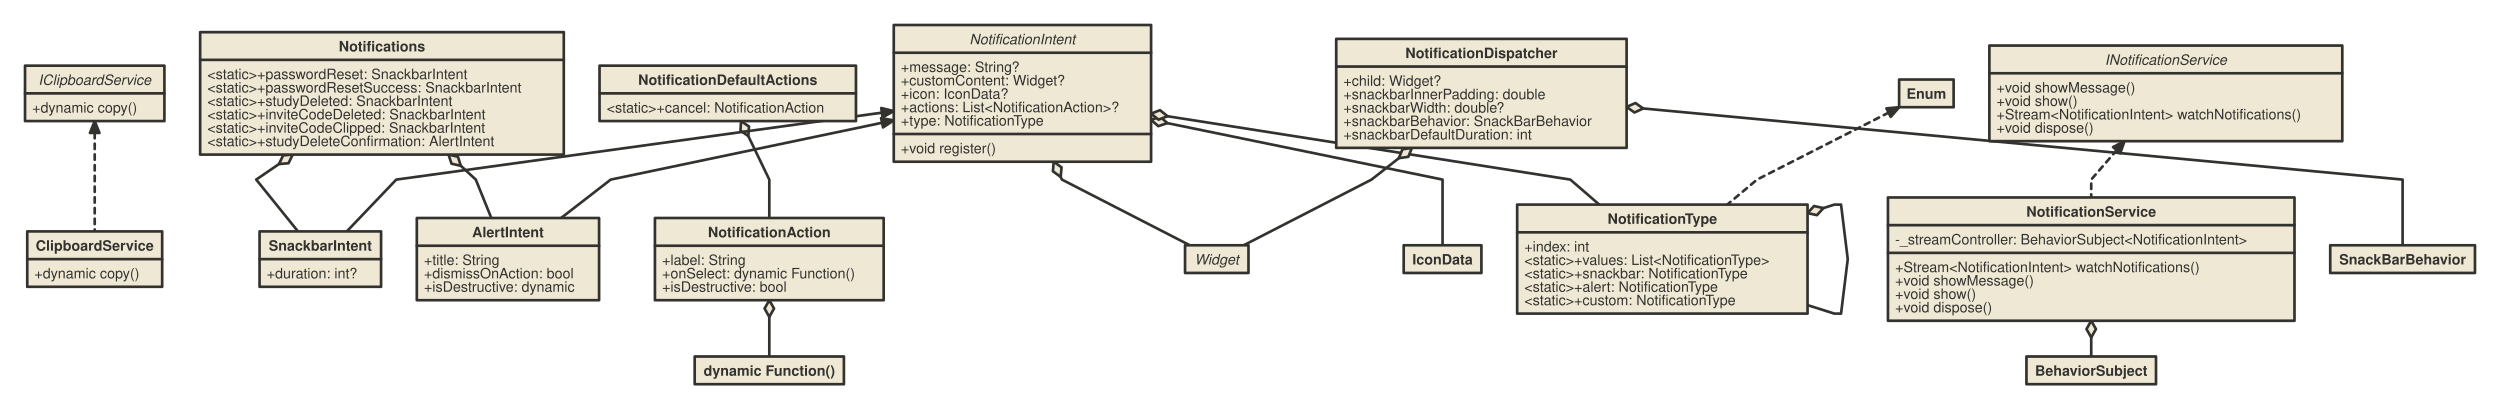
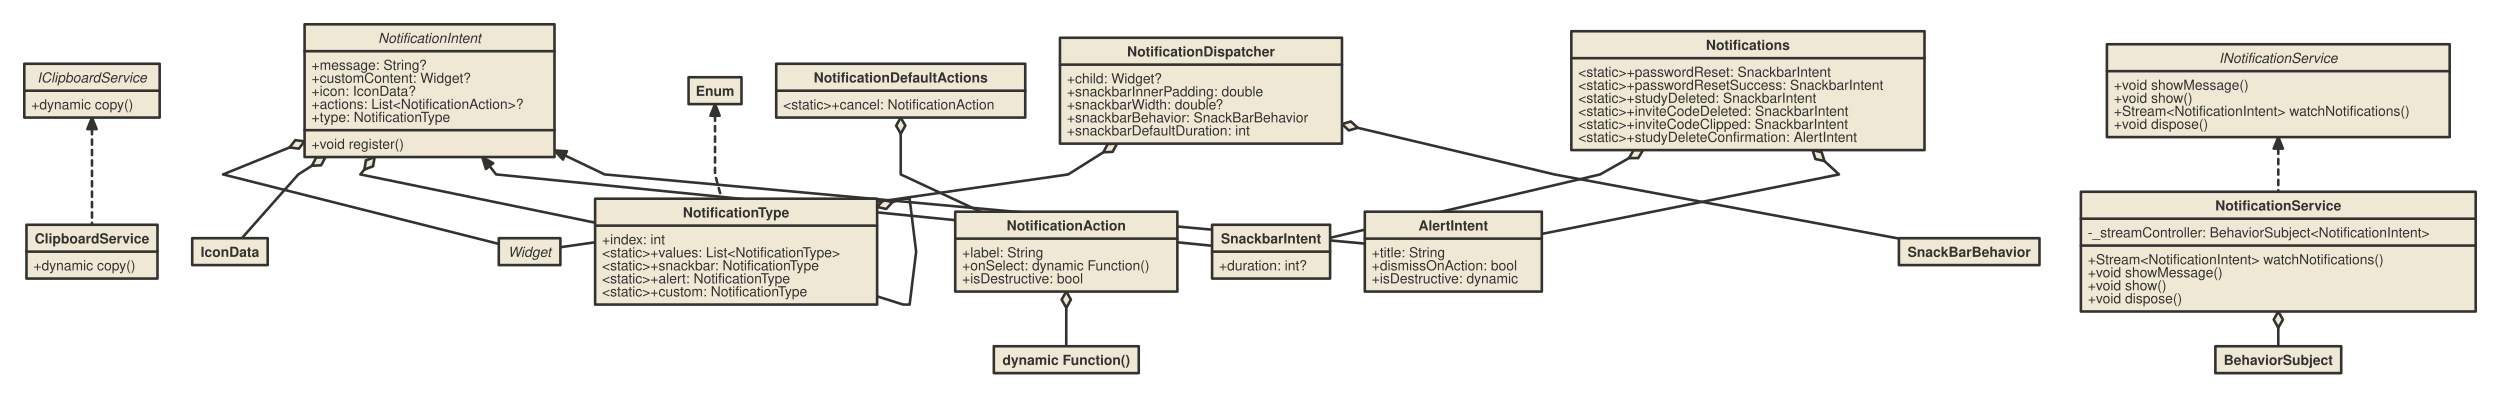
- <svg xmlns="http://www.w3.org/2000/svg" version="1.1" baseProfile="full" width="2798.0" height="458.0" viewbox="0 0 2798 458">
+ <svg xmlns="http://www.w3.org/2000/svg" version="1.1" baseProfile="full" width="2881.0" height="458.0" viewbox="0 0 2881 458">
  <g stroke-width="1.0" text-align="left" font="12pt Helvetica, Arial, sans-serif" font-size="12pt" font-family="Helvetica" font-weight="bold" font-style="normal">
    <g font-family="Helvetica" font-size="12pt" font-weight="bold" font-style="normal" stroke-width="3.0" stroke-linejoin="round" stroke-linecap="round" stroke="#33322E">
      <g stroke="transparent" fill="transparent">
-         <rect x="0.0" y="0.0" height="458.0" width="2798.0" stroke="none" />
+         <rect x="0.0" y="0.0" height="458.0" width="2881.0" stroke="none" />
      </g>
      <g transform="translate(8, 8)" fill="#33322E">
        <g transform="translate(20, 20)" fill="#33322E" font-family="Helvetica" font-size="12pt" font-weight="normal" font-style="normal">
          <g stroke-dasharray="6 6">
            <path d="M78.0 120.8 L78 173 L78 231 L78.0 231.0 " fill="none" />
          </g>
          <path d="M83.3 120.8 L78.0 120.8 L72.7 120.8 L78.0 107.5 Z" />
-           <path d="M284.2 155.6 L258.75 173 L305.508 231 L305.5 231.0 " fill="none" />
-           <g fill="#eee8d5">
-             <path d="M294.9 154.7 L284.2 155.6 L288.9 145.9 L299.6 145.0 Z" />
-           </g>
-           <path d="M487.8 157.6 L504.5 173 L521.893 216 L521.9 216.0 " fill="none" />
-           <g fill="#eee8d5">
-             <path d="M484.5 147.4 L487.8 157.6 L477.3 155.2 L474.0 145.0 Z" />
-           </g>
-           <path d="M809.5 124.3 L833 173 L833 216 L833.0 216.0 " fill="none" />
-           <g fill="#eee8d5">
-             <path d="M810.3 113.6 L809.5 124.3 L800.7 118.2 L801.4 107.5 Z" />
-           </g>
-           <path d="M1159.1 170.0 L1160.5 173 L1303.577 246.5 L1303.6 246.5 " fill="none" />
-           <g fill="#eee8d5">
-             <path d="M1160.1 159.3 L1159.1 170.0 L1150.4 163.7 L1151.3 153.0 Z" />
-           </g>
-           <path d="M1278.5 109.8 L1586.5 173 L1586.5 246.5 L1586.5 246.5 " fill="none" />
-           <g fill="#eee8d5">
-             <path d="M1270.5 102.7 L1278.5 109.8 L1268.3 113.2 L1260.3 106.1 Z" />
-           </g>
-           <path d="M1278.7 102.1 L1729.5 173 L1761.904 201 L1761.9 201.0 " fill="none" />
-           <g fill="#eee8d5">
-             <path d="M1270.3 95.3 L1278.7 102.1 L1268.6 105.9 L1260.3 99.2 Z" />
-           </g>
-           <path d="M833.0 326.7 L833 351 L833 371 L833.0 371.0 " fill="none" />
-           <g fill="#eee8d5">
-             <path d="M838.3 317.3 L833.0 326.7 L827.7 317.3 L833.0 308.0 Z" />
-           </g>
-           <path d="M959.0 98.1 L415.5 173 L360.107 231 L360.1 231.0 " fill="none" />
-           <path d="M959.8 103.4 L959.0 98.1 L958.3 92.9 L972.3 96.3 Z" />
-           <path d="M959.2 109.4 L655.5 173 L599.938 216 L599.9 216.0 " fill="none" />
-           <path d="M960.3 114.6 L959.2 109.4 L958.1 104.2 L972.3 106.7 Z" />
-           <path d="M2012.8 204.9 L2025 201 L2032.5 201 L2032.5 201 L2040 262 L2040 262 L2032.5 323 L2032.5 323 L2025 323 L2025 323 L1995 313.494 L1995.0 313.5 " fill="none" />
-           <g fill="#eee8d5">
-             <path d="M2002.3 202.6 L2012.8 204.9 L2005.5 212.8 L1995.0 210.5 Z" />
+           <path d="M305.7 141.9 L229 173 L546.75 253.056 L546.8 253.1 " fill="none" />
+           <g fill="#eee8d5">
+             <path d="M316.4 143.3 L305.7 141.9 L312.3 133.5 L323.0 134.9 Z" />
+           </g>
+           <path d="M331.4 163.0 L315.75 173 L250.715 246.5 L250.7 246.5 " fill="none" />
+           <g fill="#eee8d5">
+             <path d="M342.1 162.5 L331.4 163.0 L336.4 153.5 L347.1 153.0 Z" />
+           </g>
+           <path d="M391.9 167.4 L387.25 173 L657.75 228.599 L657.8 228.6 " fill="none" />
+           <g fill="#eee8d5">
+             <path d="M401.9 163.6 L391.9 167.4 L393.7 156.8 L403.8 153.0 Z" />
+           </g>
+           <path d="M1200.8 326.7 L1200.75 351 L1200.75 371 L1200.8 371.0 " fill="none" />
+           <g fill="#eee8d5">
+             <path d="M1206.1 317.3 L1200.8 326.7 L1195.4 317.3 L1200.8 308.0 Z" />
+           </g>
+           <path d="M536.1 163.4 L543.75 173 L1368.75 255.223 L1368.8 255.2 " fill="none" />
+           <path d="M540.3 160.1 L536.1 163.4 L532.0 166.8 L527.8 153.0 Z" />
+           <path d="M623.0 151.1 L668.75 173 L1544.75 252.718 L1544.8 252.7 " fill="none" />
+           <path d="M625.3 146.3 L623.0 151.1 L620.7 155.9 L611.0 145.4 Z" />
+           <path d="M1000.5 204.9 L1012.75 201 L1020.25 201 L1020.25 201 L1027.75 262 L1027.75 262 L1020.25 323 L1020.25 323 L1012.75 323 L1012.75 323 L982.75 313.494 L982.8 313.5 " fill="none" />
+           <g fill="#eee8d5">
+             <path d="M990.0 202.6 L1000.5 204.9 L993.3 212.8 L982.8 210.5 Z" />
          </g>
          <g stroke-dasharray="6 6">
-             <path d="M2085.7 98.1 L1938.5 173 L1905.152 201 L1905.2 201.0 " fill="none" />
-           </g>
-           <path d="M2088.1 102.8 L2085.7 98.1 L2083.3 93.3 L2097.6 92.0 Z" />
-           <path d="M2312.5 349.7 L2312.5 351 L2312.5 371 L2312.5 371.0 " fill="none" />
-           <g fill="#eee8d5">
-             <path d="M2317.8 340.3 L2312.5 349.7 L2307.2 340.3 L2312.5 331.0 Z" />
+             <path d="M796.0 105.3 L796 173 L803.629 201 L803.6 201.0 " fill="none" />
+           </g>
+           <path d="M801.3 105.3 L796.0 105.3 L790.7 105.3 L796.0 92.0 Z" />
+           <path d="M1849.2 154.2 L1816 173 L1504.75 246.042 L1504.8 246.0 " fill="none" />
+           <g fill="#eee8d5">
+             <path d="M1859.9 154.2 L1849.2 154.2 L1854.6 145.0 L1865.4 145.0 Z" />
+           </g>
+           <path d="M2074.5 157.6 L2091.25 173 L1748.75 241.577 L1748.8 241.6 " fill="none" />
+           <g fill="#eee8d5">
+             <path d="M2071.3 147.4 L2074.5 157.6 L2064.0 155.2 L2060.8 145.0 Z" />
+           </g>
+           <path d="M1010.0 126.2 L1010 173 L1102.16 216 L1102.2 216.0 " fill="none" />
+           <g fill="#eee8d5">
+             <path d="M1015.3 116.8 L1010.0 126.2 L1004.7 116.8 L1010.0 107.5 Z" />
+           </g>
+           <path d="M2597.5 349.7 L2597.5 351 L2597.5 371 L2597.5 371.0 " fill="none" />
+           <g fill="#eee8d5">
+             <path d="M2602.8 340.3 L2597.5 349.7 L2592.2 340.3 L2597.5 331.0 Z" />
          </g>
          <g stroke-dasharray="6 6">
-             <path d="M2341.0 140.1 L2312.5 173 L2312.5 193 L2312.5 193.0 " fill="none" />
-           </g>
-           <path d="M2345.0 143.6 L2341.0 140.1 L2336.9 136.6 L2349.7 130.0 Z" />
-           <path d="M1537.6 149.0 L1507 173 L1363.923 246.5 L1363.9 246.5 " fill="none" />
-           <g fill="#eee8d5">
-             <path d="M1548.2 147.5 L1537.6 149.0 L1541.6 139.1 L1552.2 137.5 Z" />
-           </g>
-           <path d="M1811.1 93.4 L2661 173 L2661 246.5 L2661.0 246.5 " fill="none" />
-           <g fill="#eee8d5">
-             <path d="M1802.3 87.3 L1811.1 93.4 L1801.3 97.9 L1792.5 91.7 Z" />
+             <path d="M2597.5 143.3 L2597.5 173 L2597.5 193 L2597.5 193.0 " fill="none" />
+           </g>
+           <path d="M2602.8 143.3 L2597.5 143.3 L2592.2 143.3 L2597.5 130.0 Z" />
+           <path d="M1243.5 147.5 L1203 173 L617.75 256.91 L617.8 256.9 " fill="none" />
+           <g fill="#eee8d5">
+             <path d="M1254.2 147.0 L1243.5 147.5 L1248.5 138.0 L1259.3 137.5 Z" />
+           </g>
+           <path d="M1536.7 119.3 L1763.25 173 L2160.25 246.918 L2160.3 246.9 " fill="none" />
+           <g fill="#eee8d5">
+             <path d="M1528.8 112.0 L1536.7 119.3 L1526.4 122.3 L1518.5 115.0 Z" />
          </g>
          <g data-name="IClipboardService">
            <g fill="#eee8d5" stroke="#33322E" data-name="IClipboardService">
              <rect x="0.0" y="45.5" height="62.0" width="156.0" data-name="IClipboardService" />
              <path d="M0.0 76.5 L156.0 76.5" fill="none" data-name="IClipboardService" />
            </g>
            <g transform="translate(0, 45.5)" font-family="Helvetica" font-size="12pt" font-weight="normal" font-style="italic" data-name="IClipboardService">
              <g transform="translate(8, 8)" fill="#33322E" text-align="center" data-name="IClipboardService">
                <text x="70.0" y="13.5" stroke="none" text-anchor="middle" data-name="IClipboardService">IClipboardService</text>
              </g>
            </g>
            <g transform="translate(0, 76.5)" font-family="Helvetica" font-size="12pt" font-weight="normal" font-style="normal" data-name="IClipboardService">
              <g transform="translate(8, 8)" fill="#33322E" text-align="left" data-name="IClipboardService">
                <text x="0.0" y="13.5" stroke="none" data-name="IClipboardService">+dynamic copy()</text>
              </g>
            </g>
          </g>
          <g data-name="ClipboardService">
            <g fill="#eee8d5" stroke="#33322E" data-name="ClipboardService">
              <rect x="2.5" y="231.0" height="62.0" width="151.0" data-name="ClipboardService" />
              <path d="M2.5 262.0 L153.5 262.0" fill="none" data-name="ClipboardService" />
            </g>
            <g transform="translate(2.5, 231)" font-family="Helvetica" font-size="12pt" font-weight="bold" font-style="normal" data-name="ClipboardService">
              <g transform="translate(8, 8)" fill="#33322E" text-align="center" data-name="ClipboardService">
                <text x="67.5" y="13.5" stroke="none" text-anchor="middle" data-name="ClipboardService">ClipboardService</text>
              </g>
            </g>
            <g transform="translate(2.5, 262)" font-family="Helvetica" font-size="12pt" font-weight="normal" font-style="normal" data-name="ClipboardService">
              <g transform="translate(8, 8)" fill="#33322E" text-align="left" data-name="ClipboardService">
                <text x="0.0" y="13.5" stroke="none" data-name="ClipboardService">+dynamic copy()</text>
              </g>
            </g>
          </g>
+           <g data-name="NotificationIntent">
+             <g fill="#eee8d5" stroke="#33322E" data-name="NotificationIntent">
+               <rect x="323.0" y="0.0" height="153.0" width="288.0" data-name="NotificationIntent" />
+               <path d="M323.0 31.0 L611.0 31.0" fill="none" data-name="NotificationIntent" />
+               <path d="M323.0 122.0 L611.0 122.0" fill="none" data-name="NotificationIntent" />
+             </g>
+             <g transform="translate(323, 0)" font-family="Helvetica" font-size="12pt" font-weight="normal" font-style="italic" data-name="NotificationIntent">
+               <g transform="translate(8, 8)" fill="#33322E" text-align="center" data-name="NotificationIntent">
+                 <text x="136.0" y="13.5" stroke="none" text-anchor="middle" data-name="NotificationIntent">NotificationIntent</text>
+               </g>
+             </g>
+             <g transform="translate(323, 31)" font-family="Helvetica" font-size="12pt" font-weight="normal" font-style="normal" data-name="NotificationIntent">
+               <g transform="translate(8, 8)" fill="#33322E" text-align="left" data-name="NotificationIntent">
+                 <text x="0.0" y="13.5" stroke="none" data-name="NotificationIntent">+message: String?</text>
+                 <text x="0.0" y="28.5" stroke="none" data-name="NotificationIntent">+customContent: Widget?</text>
+                 <text x="0.0" y="43.5" stroke="none" data-name="NotificationIntent">+icon: IconData?</text>
+                 <text x="0.0" y="58.5" stroke="none" data-name="NotificationIntent">+actions: List&lt;NotificationAction&gt;?</text>
+                 <text x="0.0" y="73.5" stroke="none" data-name="NotificationIntent">+type: NotificationType</text>
+               </g>
+             </g>
+             <g transform="translate(323, 122)" font-family="Helvetica" font-size="12pt" font-weight="normal" font-style="normal" data-name="NotificationIntent">
+               <g transform="translate(8, 8)" fill="#33322E" text-align="left" data-name="NotificationIntent">
+                 <text x="0.0" y="13.5" stroke="none" data-name="NotificationIntent">+void register()</text>
+               </g>
+             </g>
+           </g>
+           <g data-name="Widget">
+             <g fill="#eee8d5" stroke="#33322E" data-name="Widget">
+               <rect x="546.8" y="246.5" height="31.0" width="71.0" data-name="Widget" />
+             </g>
+             <g transform="translate(546.75, 246.5)" font-family="Helvetica" font-size="12pt" font-weight="normal" font-style="italic" data-name="Widget">
+               <g transform="translate(8, 8)" fill="#33322E" text-align="center" data-name="Widget">
+                 <text x="27.5" y="13.5" stroke="none" text-anchor="middle" data-name="Widget">Widget</text>
+               </g>
+             </g>
+           </g>
+           <g data-name="IconData">
+             <g fill="#eee8d5" stroke="#33322E" data-name="IconData">
+               <rect x="193.5" y="246.5" height="31.0" width="87.0" data-name="IconData" />
+             </g>
+             <g transform="translate(193.5, 246.5)" font-family="Helvetica" font-size="12pt" font-weight="bold" font-style="normal" data-name="IconData">
+               <g transform="translate(8, 8)" fill="#33322E" text-align="center" data-name="IconData">
+                 <text x="35.5" y="13.5" stroke="none" text-anchor="middle" data-name="IconData">IconData</text>
+               </g>
+             </g>
+           </g>
+           <g data-name="NotificationType">
+             <g fill="#eee8d5" stroke="#33322E" data-name="NotificationType">
+               <rect x="657.8" y="201.0" height="122.0" width="325.0" data-name="NotificationType" />
+               <path d="M657.8 232.0 L982.8 232.0" fill="none" data-name="NotificationType" />
+             </g>
+             <g transform="translate(657.75, 201)" font-family="Helvetica" font-size="12pt" font-weight="bold" font-style="normal" data-name="NotificationType">
+               <g transform="translate(8, 8)" fill="#33322E" text-align="center" data-name="NotificationType">
+                 <text x="154.5" y="13.5" stroke="none" text-anchor="middle" data-name="NotificationType">NotificationType</text>
+               </g>
+             </g>
+             <g transform="translate(657.75, 232)" font-family="Helvetica" font-size="12pt" font-weight="normal" font-style="normal" data-name="NotificationType">
+               <g transform="translate(8, 8)" fill="#33322E" text-align="left" data-name="NotificationType">
+                 <text x="0.0" y="13.5" stroke="none" data-name="NotificationType">+index: int</text>
+                 <text x="0.0" y="28.5" stroke="none" data-name="NotificationType">&lt;static&gt;+values: List&lt;NotificationType&gt;</text>
+                 <text x="0.0" y="43.5" stroke="none" data-name="NotificationType">&lt;static&gt;+snackbar: NotificationType</text>
+                 <text x="0.0" y="58.5" stroke="none" data-name="NotificationType">&lt;static&gt;+alert: NotificationType</text>
+                 <text x="0.0" y="73.5" stroke="none" data-name="NotificationType">&lt;static&gt;+custom: NotificationType</text>
+               </g>
+             </g>
+           </g>
+           <g data-name="NotificationAction">
+             <g fill="#eee8d5" stroke="#33322E" data-name="NotificationAction">
+               <rect x="1072.8" y="216.0" height="92.0" width="256.0" data-name="NotificationAction" />
+               <path d="M1072.8 247.0 L1328.8 247.0" fill="none" data-name="NotificationAction" />
+             </g>
+             <g transform="translate(1072.75, 216)" font-family="Helvetica" font-size="12pt" font-weight="bold" font-style="normal" data-name="NotificationAction">
+               <g transform="translate(8, 8)" fill="#33322E" text-align="center" data-name="NotificationAction">
+                 <text x="120.0" y="13.5" stroke="none" text-anchor="middle" data-name="NotificationAction">NotificationAction</text>
+               </g>
+             </g>
+             <g transform="translate(1072.75, 247)" font-family="Helvetica" font-size="12pt" font-weight="normal" font-style="normal" data-name="NotificationAction">
+               <g transform="translate(8, 8)" fill="#33322E" text-align="left" data-name="NotificationAction">
+                 <text x="0.0" y="13.5" stroke="none" data-name="NotificationAction">+label: String</text>
+                 <text x="0.0" y="28.5" stroke="none" data-name="NotificationAction">+onSelect: dynamic Function()</text>
+                 <text x="0.0" y="43.5" stroke="none" data-name="NotificationAction">+isDestructive: bool</text>
+               </g>
+             </g>
+           </g>
+           <g data-name="dynamic Function()">
+             <g fill="#eee8d5" stroke="#33322E" data-name="dynamic Function()">
+               <rect x="1117.3" y="371.0" height="31.0" width="167.0" data-name="dynamic Function()" />
+             </g>
+             <g transform="translate(1117.25, 371)" font-family="Helvetica" font-size="12pt" font-weight="bold" font-style="normal" data-name="dynamic Function()">
+               <g transform="translate(8, 8)" fill="#33322E" text-align="center" data-name="dynamic Function()">
+                 <text x="75.5" y="13.5" stroke="none" text-anchor="middle" data-name="dynamic Function()">dynamic Function()</text>
+               </g>
+             </g>
+           </g>
+           <g data-name="SnackbarIntent">
+             <g fill="#eee8d5" stroke="#33322E" data-name="SnackbarIntent">
+               <rect x="1368.8" y="231.0" height="62.0" width="136.0" data-name="SnackbarIntent" />
+               <path d="M1368.8 262.0 L1504.8 262.0" fill="none" data-name="SnackbarIntent" />
+             </g>
+             <g transform="translate(1368.75, 231)" font-family="Helvetica" font-size="12pt" font-weight="bold" font-style="normal" data-name="SnackbarIntent">
+               <g transform="translate(8, 8)" fill="#33322E" text-align="center" data-name="SnackbarIntent">
+                 <text x="60.0" y="13.5" stroke="none" text-anchor="middle" data-name="SnackbarIntent">SnackbarIntent</text>
+               </g>
+             </g>
+             <g transform="translate(1368.75, 262)" font-family="Helvetica" font-size="12pt" font-weight="normal" font-style="normal" data-name="SnackbarIntent">
+               <g transform="translate(8, 8)" fill="#33322E" text-align="left" data-name="SnackbarIntent">
+                 <text x="0.0" y="13.5" stroke="none" data-name="SnackbarIntent">+duration: int?</text>
+               </g>
+             </g>
+           </g>
+           <g data-name="AlertIntent">
+             <g fill="#eee8d5" stroke="#33322E" data-name="AlertIntent">
+               <rect x="1544.8" y="216.0" height="92.0" width="204.0" data-name="AlertIntent" />
+               <path d="M1544.8 247.0 L1748.8 247.0" fill="none" data-name="AlertIntent" />
+             </g>
+             <g transform="translate(1544.75, 216)" font-family="Helvetica" font-size="12pt" font-weight="bold" font-style="normal" data-name="AlertIntent">
+               <g transform="translate(8, 8)" fill="#33322E" text-align="center" data-name="AlertIntent">
+                 <text x="94.0" y="13.5" stroke="none" text-anchor="middle" data-name="AlertIntent">AlertIntent</text>
+               </g>
+             </g>
+             <g transform="translate(1544.75, 247)" font-family="Helvetica" font-size="12pt" font-weight="normal" font-style="normal" data-name="AlertIntent">
+               <g transform="translate(8, 8)" fill="#33322E" text-align="left" data-name="AlertIntent">
+                 <text x="0.0" y="13.5" stroke="none" data-name="AlertIntent">+title: String</text>
+                 <text x="0.0" y="28.5" stroke="none" data-name="AlertIntent">+dismissOnAction: bool</text>
+                 <text x="0.0" y="43.5" stroke="none" data-name="AlertIntent">+isDestructive: dynamic</text>
+               </g>
+             </g>
+           </g>
+           <g data-name="Enum">
+             <g fill="#eee8d5" stroke="#33322E" data-name="Enum">
+               <rect x="765.5" y="61.0" height="31.0" width="61.0" data-name="Enum" />
+             </g>
+             <g transform="translate(765.5, 61)" font-family="Helvetica" font-size="12pt" font-weight="bold" font-style="normal" data-name="Enum">
+               <g transform="translate(8, 8)" fill="#33322E" text-align="center" data-name="Enum">
+                 <text x="22.5" y="13.5" stroke="none" text-anchor="middle" data-name="Enum">Enum</text>
+               </g>
+             </g>
+           </g>
          <g data-name="Notifications">
            <g fill="#eee8d5" stroke="#33322E" data-name="Notifications">
-               <rect x="196.0" y="8.0" height="137.0" width="407.0" data-name="Notifications" />
-               <path d="M196.0 39.0 L603.0 39.0" fill="none" data-name="Notifications" />
-             </g>
-             <g transform="translate(196, 8)" font-family="Helvetica" font-size="12pt" font-weight="bold" font-style="normal" data-name="Notifications">
+               <rect x="1782.8" y="8.0" height="137.0" width="407.0" data-name="Notifications" />
+               <path d="M1782.8 39.0 L2189.8 39.0" fill="none" data-name="Notifications" />
+             </g>
+             <g transform="translate(1782.75, 8)" font-family="Helvetica" font-size="12pt" font-weight="bold" font-style="normal" data-name="Notifications">
              <g transform="translate(8, 8)" fill="#33322E" text-align="center" data-name="Notifications">
                <text x="195.5" y="13.5" stroke="none" text-anchor="middle" data-name="Notifications">Notifications</text>
              </g>
            </g>
-             <g transform="translate(196, 39)" font-family="Helvetica" font-size="12pt" font-weight="normal" font-style="normal" data-name="Notifications">
+             <g transform="translate(1782.75, 39)" font-family="Helvetica" font-size="12pt" font-weight="normal" font-style="normal" data-name="Notifications">
              <g transform="translate(8, 8)" fill="#33322E" text-align="left" data-name="Notifications">
                <text x="0.0" y="13.5" stroke="none" data-name="Notifications">&lt;static&gt;+passwordReset: SnackbarIntent</text>
                <text x="0.0" y="28.5" stroke="none" data-name="Notifications">&lt;static&gt;+passwordResetSuccess: SnackbarIntent</text>
                <text x="0.0" y="43.5" stroke="none" data-name="Notifications">&lt;static&gt;+studyDeleted: SnackbarIntent</text>
                <text x="0.0" y="58.5" stroke="none" data-name="Notifications">&lt;static&gt;+inviteCodeDeleted: SnackbarIntent</text>
                <text x="0.0" y="73.5" stroke="none" data-name="Notifications">&lt;static&gt;+inviteCodeClipped: SnackbarIntent</text>
                <text x="0.0" y="88.5" stroke="none" data-name="Notifications">&lt;static&gt;+studyDeleteConfirmation: AlertIntent</text>
              </g>
            </g>
          </g>
-           <g data-name="SnackbarIntent">
-             <g fill="#eee8d5" stroke="#33322E" data-name="SnackbarIntent">
-               <rect x="262.5" y="231.0" height="62.0" width="136.0" data-name="SnackbarIntent" />
-               <path d="M262.5 262.0 L398.5 262.0" fill="none" data-name="SnackbarIntent" />
-             </g>
-             <g transform="translate(262.5, 231)" font-family="Helvetica" font-size="12pt" font-weight="bold" font-style="normal" data-name="SnackbarIntent">
-               <g transform="translate(8, 8)" fill="#33322E" text-align="center" data-name="SnackbarIntent">
-                 <text x="60.0" y="13.5" stroke="none" text-anchor="middle" data-name="SnackbarIntent">SnackbarIntent</text>
-               </g>
-             </g>
-             <g transform="translate(262.5, 262)" font-family="Helvetica" font-size="12pt" font-weight="normal" font-style="normal" data-name="SnackbarIntent">
-               <g transform="translate(8, 8)" fill="#33322E" text-align="left" data-name="SnackbarIntent">
-                 <text x="0.0" y="13.5" stroke="none" data-name="SnackbarIntent">+duration: int?</text>
-               </g>
-             </g>
-           </g>
-           <g data-name="AlertIntent">
-             <g fill="#eee8d5" stroke="#33322E" data-name="AlertIntent">
-               <rect x="438.5" y="216.0" height="92.0" width="204.0" data-name="AlertIntent" />
-               <path d="M438.5 247.0 L642.5 247.0" fill="none" data-name="AlertIntent" />
-             </g>
-             <g transform="translate(438.5, 216)" font-family="Helvetica" font-size="12pt" font-weight="bold" font-style="normal" data-name="AlertIntent">
-               <g transform="translate(8, 8)" fill="#33322E" text-align="center" data-name="AlertIntent">
-                 <text x="94.0" y="13.5" stroke="none" text-anchor="middle" data-name="AlertIntent">AlertIntent</text>
-               </g>
-             </g>
-             <g transform="translate(438.5, 247)" font-family="Helvetica" font-size="12pt" font-weight="normal" font-style="normal" data-name="AlertIntent">
-               <g transform="translate(8, 8)" fill="#33322E" text-align="left" data-name="AlertIntent">
-                 <text x="0.0" y="13.5" stroke="none" data-name="AlertIntent">+title: String</text>
-                 <text x="0.0" y="28.5" stroke="none" data-name="AlertIntent">+dismissOnAction: bool</text>
-                 <text x="0.0" y="43.5" stroke="none" data-name="AlertIntent">+isDestructive: dynamic</text>
-               </g>
-             </g>
-           </g>
          <g data-name="NotificationDefaultActions">
            <g fill="#eee8d5" stroke="#33322E" data-name="NotificationDefaultActions">
-               <rect x="643.0" y="45.5" height="62.0" width="287.0" data-name="NotificationDefaultActions" />
-               <path d="M643.0 76.5 L930.0 76.5" fill="none" data-name="NotificationDefaultActions" />
-             </g>
-             <g transform="translate(643, 45.5)" font-family="Helvetica" font-size="12pt" font-weight="bold" font-style="normal" data-name="NotificationDefaultActions">
+               <rect x="866.5" y="45.5" height="62.0" width="287.0" data-name="NotificationDefaultActions" />
+               <path d="M866.5 76.5 L1153.5 76.5" fill="none" data-name="NotificationDefaultActions" />
+             </g>
+             <g transform="translate(866.5, 45.5)" font-family="Helvetica" font-size="12pt" font-weight="bold" font-style="normal" data-name="NotificationDefaultActions">
              <g transform="translate(8, 8)" fill="#33322E" text-align="center" data-name="NotificationDefaultActions">
                <text x="135.5" y="13.5" stroke="none" text-anchor="middle" data-name="NotificationDefaultActions">NotificationDefaultActions</text>
              </g>
            </g>
-             <g transform="translate(643, 76.5)" font-family="Helvetica" font-size="12pt" font-weight="normal" font-style="normal" data-name="NotificationDefaultActions">
+             <g transform="translate(866.5, 76.5)" font-family="Helvetica" font-size="12pt" font-weight="normal" font-style="normal" data-name="NotificationDefaultActions">
              <g transform="translate(8, 8)" fill="#33322E" text-align="left" data-name="NotificationDefaultActions">
                <text x="0.0" y="13.5" stroke="none" data-name="NotificationDefaultActions">&lt;static&gt;+cancel: NotificationAction</text>
              </g>
            </g>
          </g>
-           <g data-name="NotificationAction">
-             <g fill="#eee8d5" stroke="#33322E" data-name="NotificationAction">
-               <rect x="705.0" y="216.0" height="92.0" width="256.0" data-name="NotificationAction" />
-               <path d="M705.0 247.0 L961.0 247.0" fill="none" data-name="NotificationAction" />
-             </g>
-             <g transform="translate(705, 216)" font-family="Helvetica" font-size="12pt" font-weight="bold" font-style="normal" data-name="NotificationAction">
-               <g transform="translate(8, 8)" fill="#33322E" text-align="center" data-name="NotificationAction">
-                 <text x="120.0" y="13.5" stroke="none" text-anchor="middle" data-name="NotificationAction">NotificationAction</text>
-               </g>
-             </g>
-             <g transform="translate(705, 247)" font-family="Helvetica" font-size="12pt" font-weight="normal" font-style="normal" data-name="NotificationAction">
-               <g transform="translate(8, 8)" fill="#33322E" text-align="left" data-name="NotificationAction">
-                 <text x="0.0" y="13.5" stroke="none" data-name="NotificationAction">+label: String</text>
-                 <text x="0.0" y="28.5" stroke="none" data-name="NotificationAction">+onSelect: dynamic Function()</text>
-                 <text x="0.0" y="43.5" stroke="none" data-name="NotificationAction">+isDestructive: bool</text>
-               </g>
-             </g>
-           </g>
-           <g data-name="NotificationIntent">
-             <g fill="#eee8d5" stroke="#33322E" data-name="NotificationIntent">
-               <rect x="972.3" y="0.0" height="153.0" width="288.0" data-name="NotificationIntent" />
-               <path d="M972.3 31.0 L1260.3 31.0" fill="none" data-name="NotificationIntent" />
-               <path d="M972.3 122.0 L1260.3 122.0" fill="none" data-name="NotificationIntent" />
-             </g>
-             <g transform="translate(972.25, 0)" font-family="Helvetica" font-size="12pt" font-weight="normal" font-style="italic" data-name="NotificationIntent">
-               <g transform="translate(8, 8)" fill="#33322E" text-align="center" data-name="NotificationIntent">
-                 <text x="136.0" y="13.5" stroke="none" text-anchor="middle" data-name="NotificationIntent">NotificationIntent</text>
-               </g>
-             </g>
-             <g transform="translate(972.25, 31)" font-family="Helvetica" font-size="12pt" font-weight="normal" font-style="normal" data-name="NotificationIntent">
-               <g transform="translate(8, 8)" fill="#33322E" text-align="left" data-name="NotificationIntent">
-                 <text x="0.0" y="13.5" stroke="none" data-name="NotificationIntent">+message: String?</text>
-                 <text x="0.0" y="28.5" stroke="none" data-name="NotificationIntent">+customContent: Widget?</text>
-                 <text x="0.0" y="43.5" stroke="none" data-name="NotificationIntent">+icon: IconData?</text>
-                 <text x="0.0" y="58.5" stroke="none" data-name="NotificationIntent">+actions: List&lt;NotificationAction&gt;?</text>
-                 <text x="0.0" y="73.5" stroke="none" data-name="NotificationIntent">+type: NotificationType</text>
-               </g>
-             </g>
-             <g transform="translate(972.25, 122)" font-family="Helvetica" font-size="12pt" font-weight="normal" font-style="normal" data-name="NotificationIntent">
-               <g transform="translate(8, 8)" fill="#33322E" text-align="left" data-name="NotificationIntent">
-                 <text x="0.0" y="13.5" stroke="none" data-name="NotificationIntent">+void register()</text>
-               </g>
-             </g>
-           </g>
-           <g data-name="Widget">
-             <g fill="#eee8d5" stroke="#33322E" data-name="Widget">
-               <rect x="1298.3" y="246.5" height="31.0" width="71.0" data-name="Widget" />
-             </g>
-             <g transform="translate(1298.25, 246.5)" font-family="Helvetica" font-size="12pt" font-weight="normal" font-style="italic" data-name="Widget">
-               <g transform="translate(8, 8)" fill="#33322E" text-align="center" data-name="Widget">
-                 <text x="27.5" y="13.5" stroke="none" text-anchor="middle" data-name="Widget">Widget</text>
-               </g>
-             </g>
-           </g>
-           <g data-name="IconData">
-             <g fill="#eee8d5" stroke="#33322E" data-name="IconData">
-               <rect x="1543.0" y="246.5" height="31.0" width="87.0" data-name="IconData" />
-             </g>
-             <g transform="translate(1543, 246.5)" font-family="Helvetica" font-size="12pt" font-weight="bold" font-style="normal" data-name="IconData">
-               <g transform="translate(8, 8)" fill="#33322E" text-align="center" data-name="IconData">
-                 <text x="35.5" y="13.5" stroke="none" text-anchor="middle" data-name="IconData">IconData</text>
-               </g>
-             </g>
-           </g>
-           <g data-name="NotificationType">
-             <g fill="#eee8d5" stroke="#33322E" data-name="NotificationType">
-               <rect x="1670.0" y="201.0" height="122.0" width="325.0" data-name="NotificationType" />
-               <path d="M1670.0 232.0 L1995.0 232.0" fill="none" data-name="NotificationType" />
-             </g>
-             <g transform="translate(1670, 201)" font-family="Helvetica" font-size="12pt" font-weight="bold" font-style="normal" data-name="NotificationType">
-               <g transform="translate(8, 8)" fill="#33322E" text-align="center" data-name="NotificationType">
-                 <text x="154.5" y="13.5" stroke="none" text-anchor="middle" data-name="NotificationType">NotificationType</text>
-               </g>
-             </g>
-             <g transform="translate(1670, 232)" font-family="Helvetica" font-size="12pt" font-weight="normal" font-style="normal" data-name="NotificationType">
-               <g transform="translate(8, 8)" fill="#33322E" text-align="left" data-name="NotificationType">
-                 <text x="0.0" y="13.5" stroke="none" data-name="NotificationType">+index: int</text>
-                 <text x="0.0" y="28.5" stroke="none" data-name="NotificationType">&lt;static&gt;+values: List&lt;NotificationType&gt;</text>
-                 <text x="0.0" y="43.5" stroke="none" data-name="NotificationType">&lt;static&gt;+snackbar: NotificationType</text>
-                 <text x="0.0" y="58.5" stroke="none" data-name="NotificationType">&lt;static&gt;+alert: NotificationType</text>
-                 <text x="0.0" y="73.5" stroke="none" data-name="NotificationType">&lt;static&gt;+custom: NotificationType</text>
-               </g>
-             </g>
-           </g>
-           <g data-name="dynamic Function()">
-             <g fill="#eee8d5" stroke="#33322E" data-name="dynamic Function()">
-               <rect x="749.5" y="371.0" height="31.0" width="167.0" data-name="dynamic Function()" />
-             </g>
-             <g transform="translate(749.5, 371)" font-family="Helvetica" font-size="12pt" font-weight="bold" font-style="normal" data-name="dynamic Function()">
-               <g transform="translate(8, 8)" fill="#33322E" text-align="center" data-name="dynamic Function()">
-                 <text x="75.5" y="13.5" stroke="none" text-anchor="middle" data-name="dynamic Function()">dynamic Function()</text>
-               </g>
-             </g>
-           </g>
-           <g data-name="Enum">
-             <g fill="#eee8d5" stroke="#33322E" data-name="Enum">
-               <rect x="2097.5" y="61.0" height="31.0" width="61.0" data-name="Enum" />
-             </g>
-             <g transform="translate(2097.5, 61)" font-family="Helvetica" font-size="12pt" font-weight="bold" font-style="normal" data-name="Enum">
-               <g transform="translate(8, 8)" fill="#33322E" text-align="center" data-name="Enum">
-                 <text x="22.5" y="13.5" stroke="none" text-anchor="middle" data-name="Enum">Enum</text>
-               </g>
-             </g>
-           </g>
          <g data-name="INotificationService">
            <g fill="#eee8d5" stroke="#33322E" data-name="INotificationService">
-               <rect x="2198.5" y="23.0" height="107.0" width="395.0" data-name="INotificationService" />
-               <path d="M2198.5 54.0 L2593.5 54.0" fill="none" data-name="INotificationService" />
-             </g>
-             <g transform="translate(2198.5, 23)" font-family="Helvetica" font-size="12pt" font-weight="normal" font-style="italic" data-name="INotificationService">
+               <rect x="2400.0" y="23.0" height="107.0" width="395.0" data-name="INotificationService" />
+               <path d="M2400.0 54.0 L2795.0 54.0" fill="none" data-name="INotificationService" />
+             </g>
+             <g transform="translate(2400, 23)" font-family="Helvetica" font-size="12pt" font-weight="normal" font-style="italic" data-name="INotificationService">
              <g transform="translate(8, 8)" fill="#33322E" text-align="center" data-name="INotificationService">
                <text x="189.5" y="13.5" stroke="none" text-anchor="middle" data-name="INotificationService">INotificationService</text>
              </g>
            </g>
-             <g transform="translate(2198.5, 54)" font-family="Helvetica" font-size="12pt" font-weight="normal" font-style="normal" data-name="INotificationService">
+             <g transform="translate(2400, 54)" font-family="Helvetica" font-size="12pt" font-weight="normal" font-style="normal" data-name="INotificationService">
              <g transform="translate(8, 8)" fill="#33322E" text-align="left" data-name="INotificationService">
                <text x="0.0" y="13.5" stroke="none" data-name="INotificationService">+void showMessage()</text>
                <text x="0.0" y="28.5" stroke="none" data-name="INotificationService">+void show()</text>
                <text x="0.0" y="43.5" stroke="none" data-name="INotificationService">+Stream&lt;NotificationIntent&gt; watchNotifications()</text>
                <text x="0.0" y="58.5" stroke="none" data-name="INotificationService">+void dispose()</text>
              </g>
            </g>
          </g>
          <g data-name="NotificationService">
            <g fill="#eee8d5" stroke="#33322E" data-name="NotificationService">
-               <rect x="2085.0" y="193.0" height="138.0" width="455.0" data-name="NotificationService" />
-               <path d="M2085.0 224.0 L2540.0 224.0" fill="none" data-name="NotificationService" />
-               <path d="M2085.0 255.0 L2540.0 255.0" fill="none" data-name="NotificationService" />
-             </g>
-             <g transform="translate(2085, 193)" font-family="Helvetica" font-size="12pt" font-weight="bold" font-style="normal" data-name="NotificationService">
+               <rect x="2370.0" y="193.0" height="138.0" width="455.0" data-name="NotificationService" />
+               <path d="M2370.0 224.0 L2825.0 224.0" fill="none" data-name="NotificationService" />
+               <path d="M2370.0 255.0 L2825.0 255.0" fill="none" data-name="NotificationService" />
+             </g>
+             <g transform="translate(2370, 193)" font-family="Helvetica" font-size="12pt" font-weight="bold" font-style="normal" data-name="NotificationService">
              <g transform="translate(8, 8)" fill="#33322E" text-align="center" data-name="NotificationService">
                <text x="219.5" y="13.5" stroke="none" text-anchor="middle" data-name="NotificationService">NotificationService</text>
              </g>
            </g>
-             <g transform="translate(2085, 224)" font-family="Helvetica" font-size="12pt" font-weight="normal" font-style="normal" data-name="NotificationService">
+             <g transform="translate(2370, 224)" font-family="Helvetica" font-size="12pt" font-weight="normal" font-style="normal" data-name="NotificationService">
              <g transform="translate(8, 8)" fill="#33322E" text-align="left" data-name="NotificationService">
                <text x="0.0" y="13.5" stroke="none" data-name="NotificationService">-_streamController: BehaviorSubject&lt;NotificationIntent&gt;</text>
              </g>
            </g>
-             <g transform="translate(2085, 255)" font-family="Helvetica" font-size="12pt" font-weight="normal" font-style="normal" data-name="NotificationService">
+             <g transform="translate(2370, 255)" font-family="Helvetica" font-size="12pt" font-weight="normal" font-style="normal" data-name="NotificationService">
              <g transform="translate(8, 8)" fill="#33322E" text-align="left" data-name="NotificationService">
                <text x="0.0" y="13.5" stroke="none" data-name="NotificationService">+Stream&lt;NotificationIntent&gt; watchNotifications()</text>
                <text x="0.0" y="28.5" stroke="none" data-name="NotificationService">+void showMessage()</text>
                <text x="0.0" y="43.5" stroke="none" data-name="NotificationService">+void show()</text>
                <text x="0.0" y="58.5" stroke="none" data-name="NotificationService">+void dispose()</text>
              </g>
            </g>
          </g>
          <g data-name="BehaviorSubject">
            <g fill="#eee8d5" stroke="#33322E" data-name="BehaviorSubject">
-               <rect x="2240.0" y="371.0" height="31.0" width="145.0" data-name="BehaviorSubject" />
-             </g>
-             <g transform="translate(2240, 371)" font-family="Helvetica" font-size="12pt" font-weight="bold" font-style="normal" data-name="BehaviorSubject">
+               <rect x="2525.0" y="371.0" height="31.0" width="145.0" data-name="BehaviorSubject" />
+             </g>
+             <g transform="translate(2525, 371)" font-family="Helvetica" font-size="12pt" font-weight="bold" font-style="normal" data-name="BehaviorSubject">
              <g transform="translate(8, 8)" fill="#33322E" text-align="center" data-name="BehaviorSubject">
                <text x="64.5" y="13.5" stroke="none" text-anchor="middle" data-name="BehaviorSubject">BehaviorSubject</text>
              </g>
            </g>
          </g>
          <g data-name="NotificationDispatcher">
            <g fill="#eee8d5" stroke="#33322E" data-name="NotificationDispatcher">
-               <rect x="1467.5" y="15.5" height="122.0" width="325.0" data-name="NotificationDispatcher" />
-               <path d="M1467.5 46.5 L1792.5 46.5" fill="none" data-name="NotificationDispatcher" />
-             </g>
-             <g transform="translate(1467.5, 15.5)" font-family="Helvetica" font-size="12pt" font-weight="bold" font-style="normal" data-name="NotificationDispatcher">
+               <rect x="1193.5" y="15.5" height="122.0" width="325.0" data-name="NotificationDispatcher" />
+               <path d="M1193.5 46.5 L1518.5 46.5" fill="none" data-name="NotificationDispatcher" />
+             </g>
+             <g transform="translate(1193.5, 15.5)" font-family="Helvetica" font-size="12pt" font-weight="bold" font-style="normal" data-name="NotificationDispatcher">
              <g transform="translate(8, 8)" fill="#33322E" text-align="center" data-name="NotificationDispatcher">
                <text x="154.5" y="13.5" stroke="none" text-anchor="middle" data-name="NotificationDispatcher">NotificationDispatcher</text>
              </g>
            </g>
-             <g transform="translate(1467.5, 46.5)" font-family="Helvetica" font-size="12pt" font-weight="normal" font-style="normal" data-name="NotificationDispatcher">
+             <g transform="translate(1193.5, 46.5)" font-family="Helvetica" font-size="12pt" font-weight="normal" font-style="normal" data-name="NotificationDispatcher">
              <g transform="translate(8, 8)" fill="#33322E" text-align="left" data-name="NotificationDispatcher">
                <text x="0.0" y="13.5" stroke="none" data-name="NotificationDispatcher">+child: Widget?</text>
                <text x="0.0" y="28.5" stroke="none" data-name="NotificationDispatcher">+snackbarInnerPadding: double</text>
                <text x="0.0" y="43.5" stroke="none" data-name="NotificationDispatcher">+snackbarWidth: double?</text>
                <text x="0.0" y="58.5" stroke="none" data-name="NotificationDispatcher">+snackbarBehavior: SnackBarBehavior</text>
                <text x="0.0" y="73.5" stroke="none" data-name="NotificationDispatcher">+snackbarDefaultDuration: int</text>
              </g>
            </g>
          </g>
          <g data-name="SnackBarBehavior">
            <g fill="#eee8d5" stroke="#33322E" data-name="SnackBarBehavior">
-               <rect x="2580.0" y="246.5" height="31.0" width="162.0" data-name="SnackBarBehavior" />
-             </g>
-             <g transform="translate(2580, 246.5)" font-family="Helvetica" font-size="12pt" font-weight="bold" font-style="normal" data-name="SnackBarBehavior">
+               <rect x="2160.3" y="246.5" height="31.0" width="162.0" data-name="SnackBarBehavior" />
+             </g>
+             <g transform="translate(2160.25, 246.5)" font-family="Helvetica" font-size="12pt" font-weight="bold" font-style="normal" data-name="SnackBarBehavior">
              <g transform="translate(8, 8)" fill="#33322E" text-align="center" data-name="SnackBarBehavior">
                <text x="73.0" y="13.5" stroke="none" text-anchor="middle" data-name="SnackBarBehavior">SnackBarBehavior</text>
              </g>
            </g>
          </g>
        </g>
      </g>
    </g>
  </g>
</svg>
